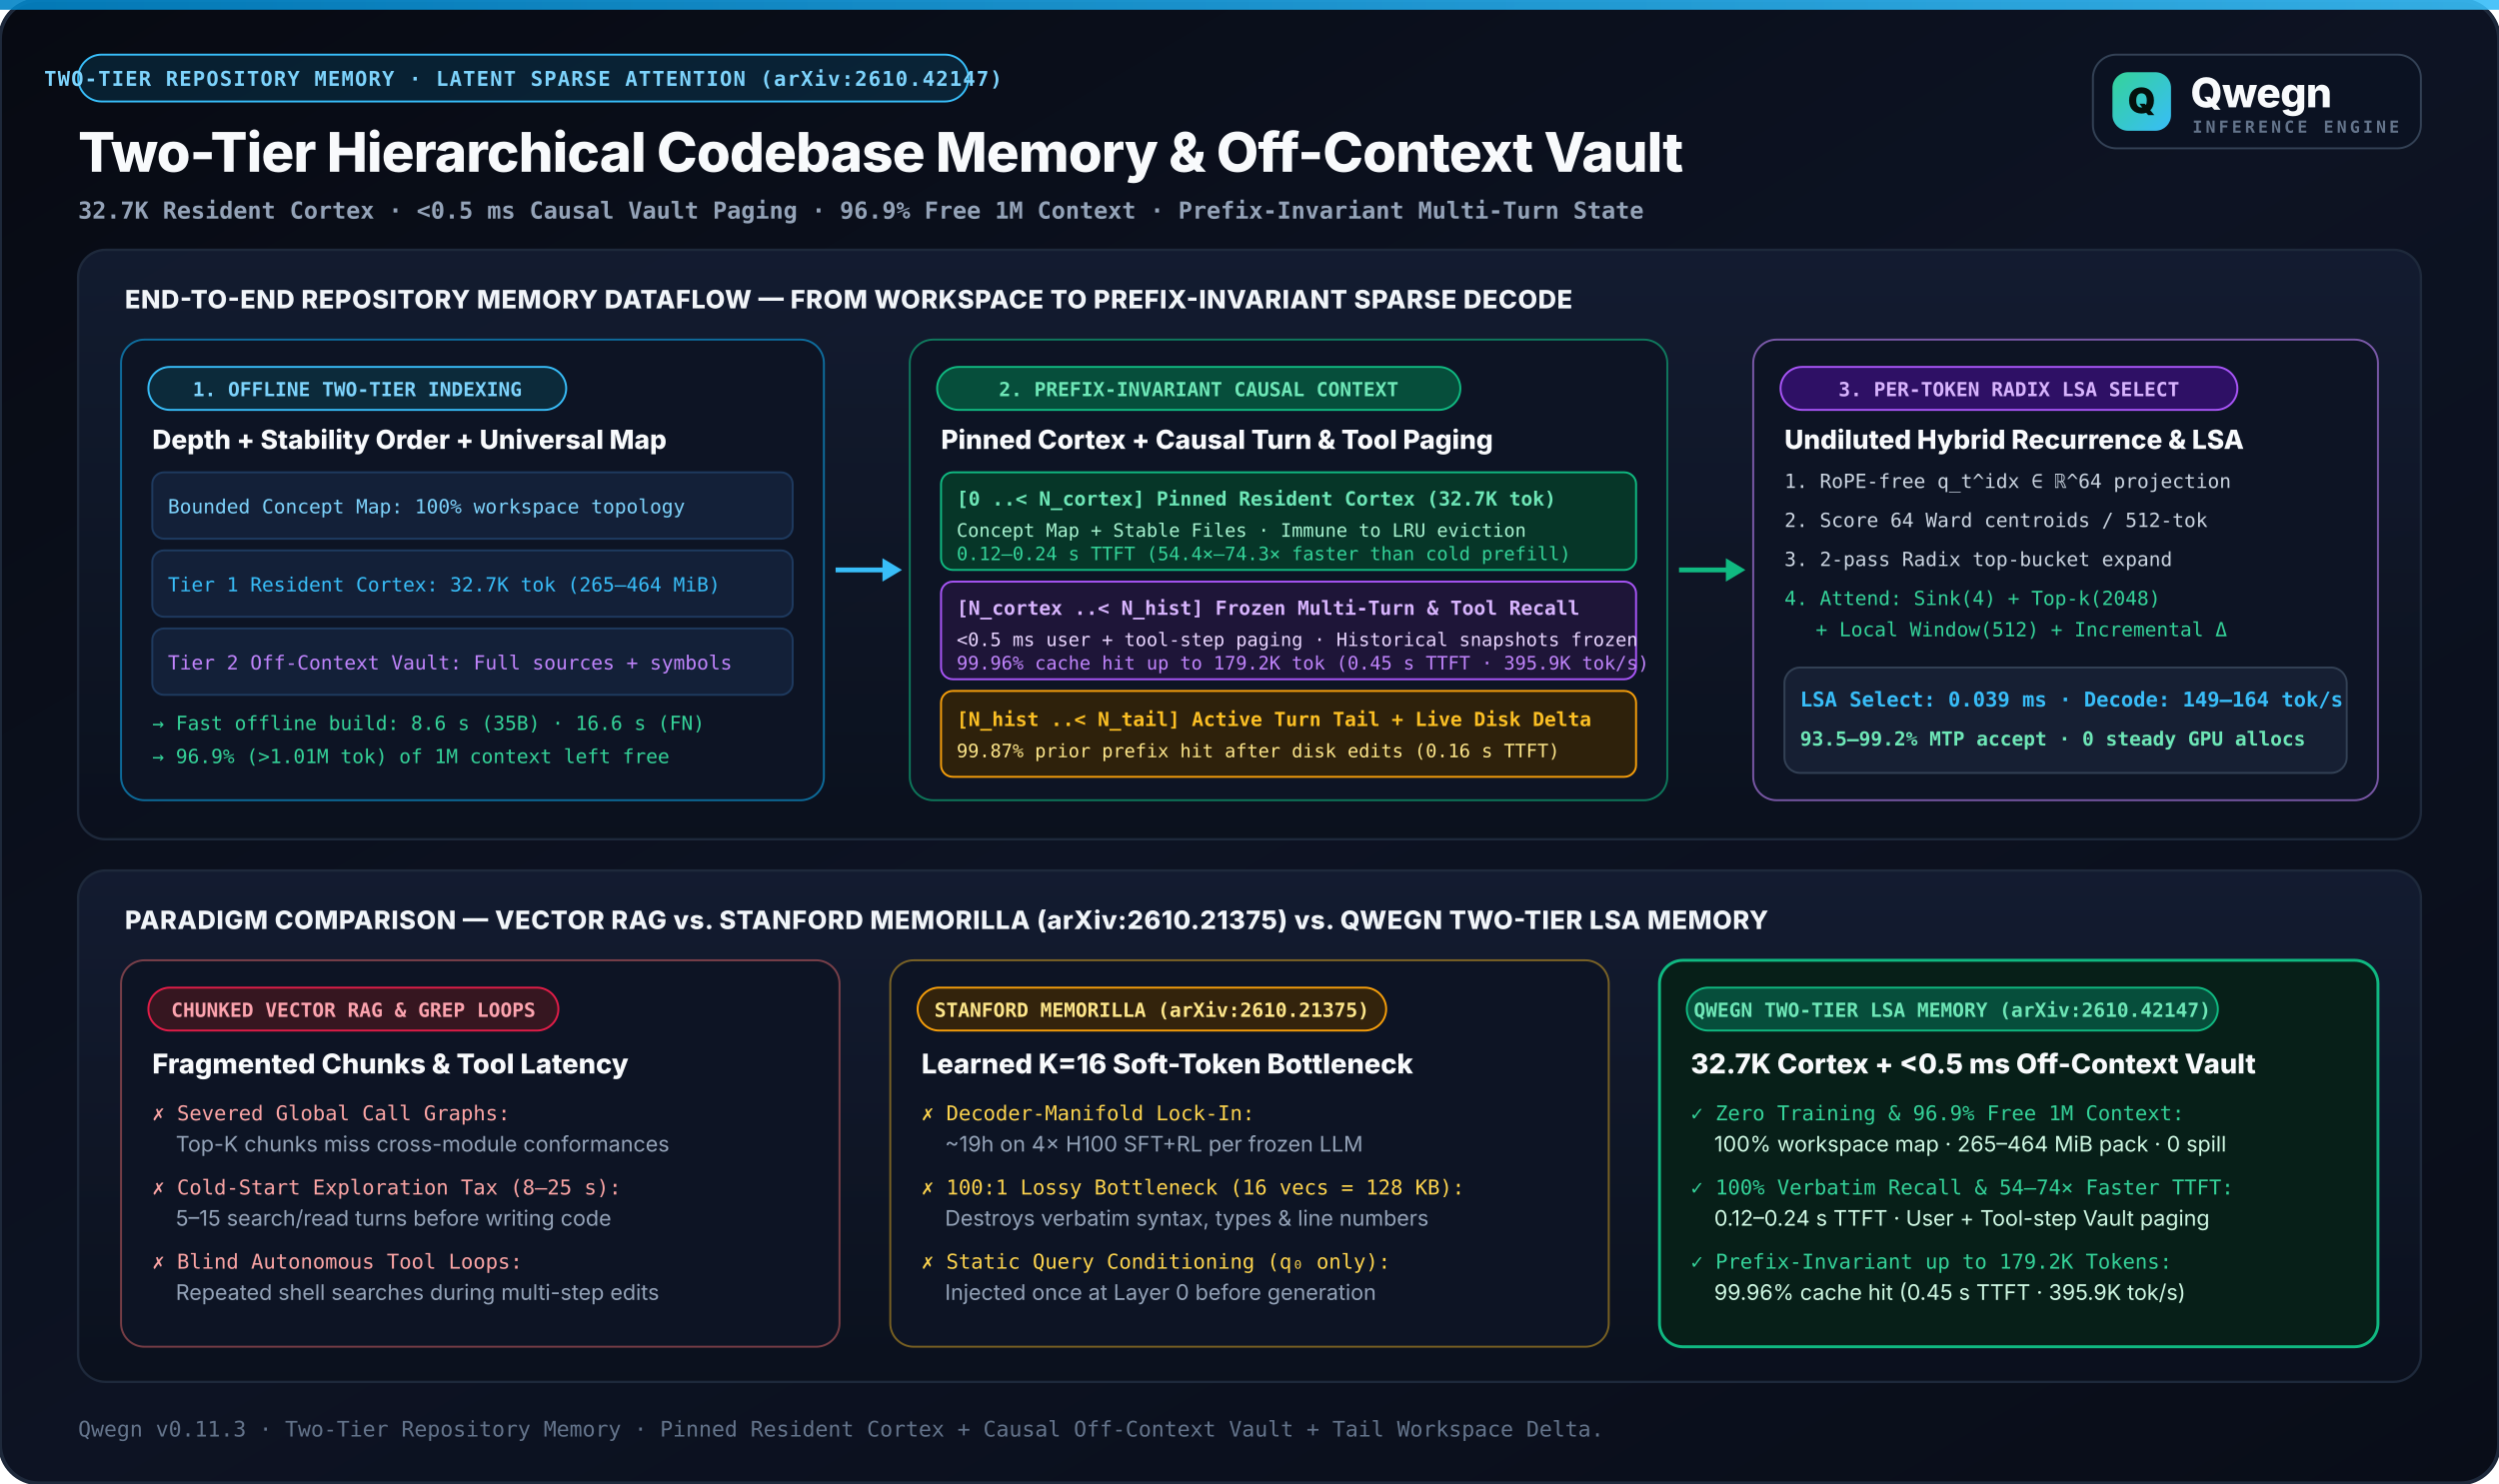
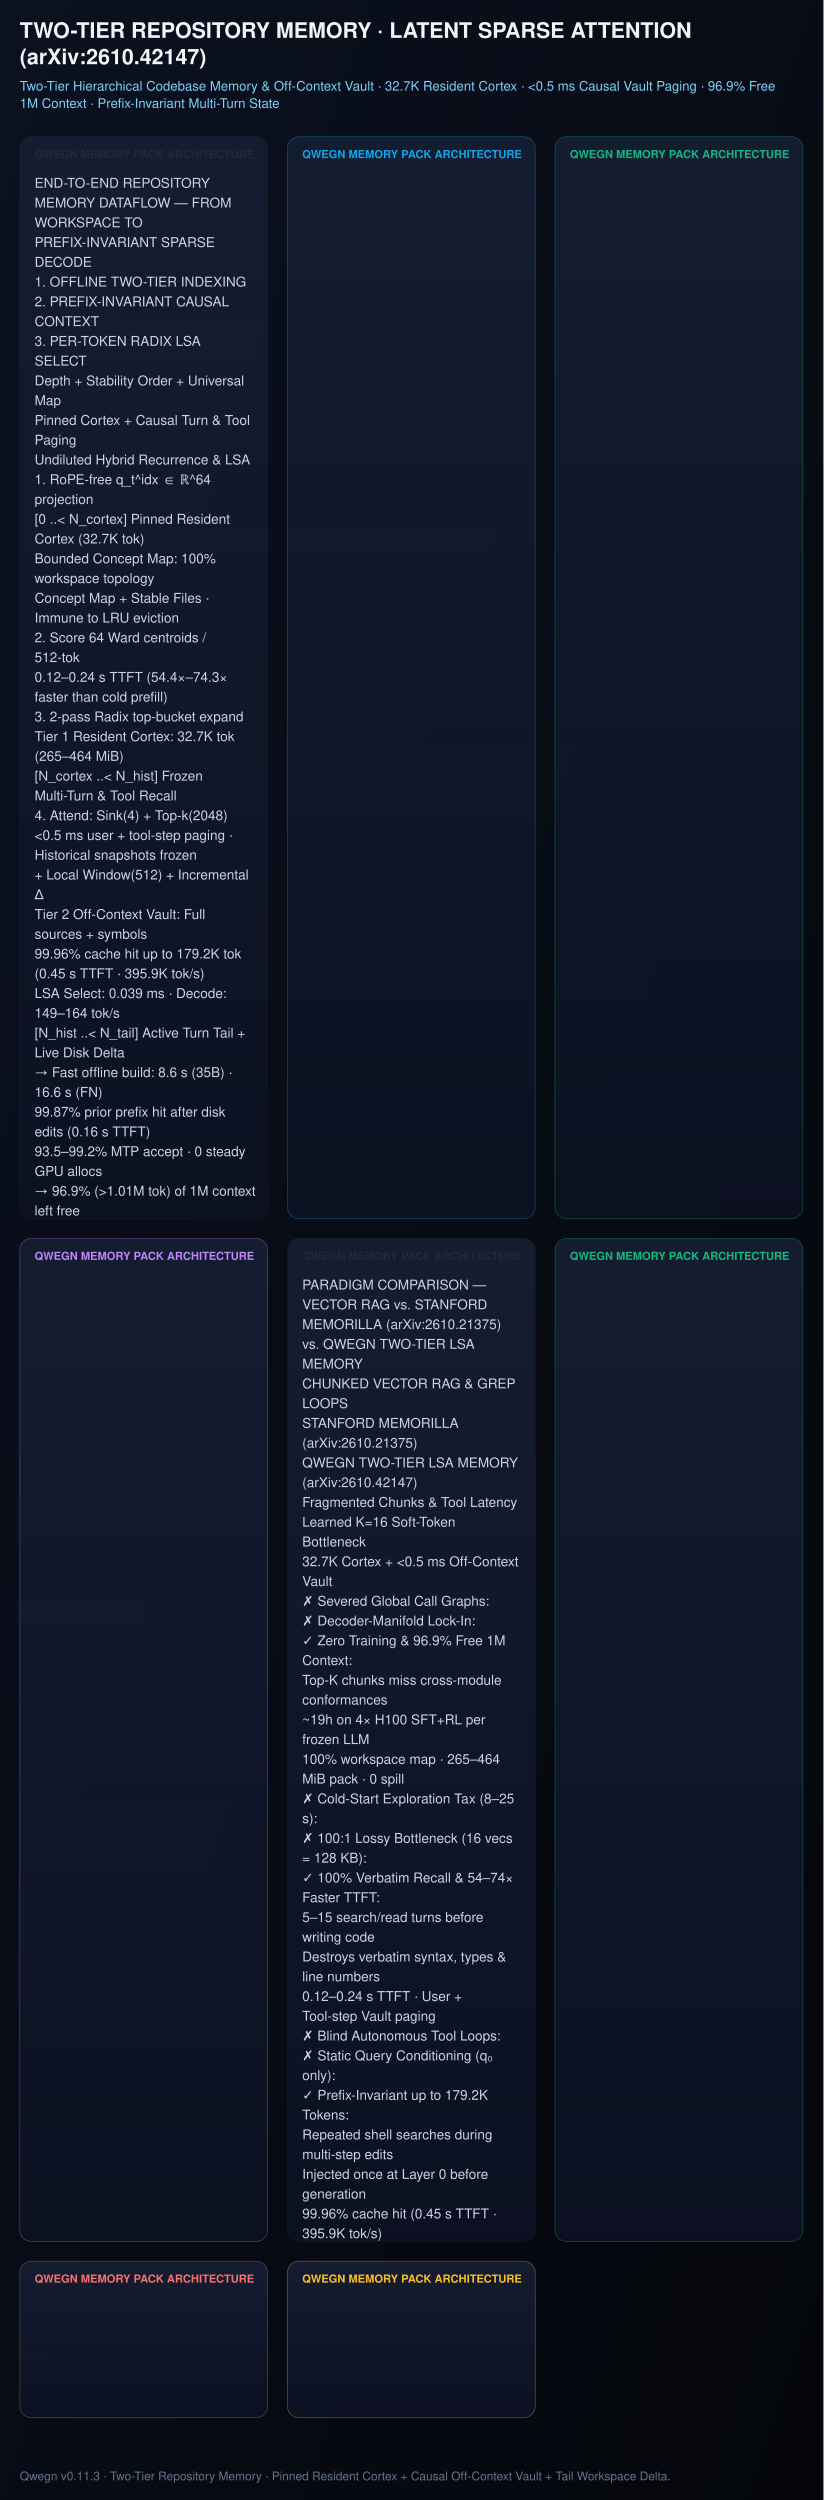
- <svg xmlns="http://www.w3.org/2000/svg" viewBox="0 0 1280 760" width="1280" height="760">
+ <svg xmlns="http://www.w3.org/2000/svg" viewBox="0 0 1000 3036" width="1000" height="3036">
  <defs>
-     <linearGradient id="bg" x1="0" y1="0" x2="1" y2="1">
-       <stop offset="0" stop-color="#070a12" />
-       <stop offset="0.5" stop-color="#0d1323" />
-       <stop offset="1" stop-color="#090d18" />
+     <linearGradient id="bg" x1="0%" y1="0%" x2="100%" y2="100%">
+       <stop offset="0%" stop-color="#0b1120" />
+       <stop offset="100%" stop-color="#04060a" />
    </linearGradient>
-     <linearGradient id="card" x1="0" y1="0" x2="0" y2="1">
-       <stop offset="0" stop-color="#131c31" stop-opacity="0.94" />
-       <stop offset="1" stop-color="#0b101d" stop-opacity="0.97" />
+     <linearGradient id="card" x1="0%" y1="0%" x2="0%" y2="100%">
+       <stop offset="0%" stop-color="#151d31" stop-opacity="0.97" />
+       <stop offset="100%" stop-color="#0c1122" stop-opacity="0.95" />
    </linearGradient>
-     <linearGradient id="cyGrad" x1="0" y1="0" x2="1" y2="0">
-       <stop offset="0" stop-color="#0284c7" />
-       <stop offset="1" stop-color="#38bdf8" />
-     </linearGradient>
-     <linearGradient id="mark" x1="0" y1="0" x2="1" y2="1">
-       <stop offset="0" stop-color="#34d399" />
-       <stop offset="1" stop-color="#38bdf8" />
-     </linearGradient>
-     <style>
-       .sans { font-family: -apple-system, BlinkMacSystemFont, "SF Pro Display", "Inter", system-ui, sans-serif; }
-       .mono { font-family: "SF Mono", "JetBrains Mono", Menlo, Consolas, monospace; }
-       .ct { font-size: 13px; font-weight: 800; fill: #f1f5f9; letter-spacing: 0.3px; }
-     </style>
  </defs>
-   <rect width="1280" height="760" rx="20" fill="url(#bg)" stroke="#1e293b" stroke-width="2" />
-   <rect x="0" y="0" width="1280" height="5" fill="url(#cyGrad)" opacity="0.9" />
-   <g transform="translate(40, 28)">
-     <rect width="456" height="24" rx="12" fill="#0ea5e9" fill-opacity="0.14" stroke="#38bdf8" />
-     <text x="228" y="16" text-anchor="middle" class="mono" font-size="10.5" font-weight="700" fill="#7dd3fc" letter-spacing="0.6">TWO-TIER REPOSITORY MEMORY · LATENT SPARSE ATTENTION (arXiv:2610.42147)</text>
-     <text x="0" y="60" class="sans" font-size="28" font-weight="800" fill="#f8fafc" letter-spacing="-0.4">Two-Tier Hierarchical Codebase Memory &amp; Off-Context Vault</text>
-     <text x="0" y="84" class="mono" font-size="12" font-weight="600" fill="#94a3b8">32.7K Resident Cortex · &lt;0.5 ms Causal Vault Paging · 96.9% Free 1M Context · Prefix-Invariant Multi-Turn State</text>
-   </g>
-   <g transform="translate(1072, 28)">
-     <rect width="168" height="48" rx="12" fill="#0b1222" stroke="#334155" stroke-width="1" />
-     <rect x="10" y="9" width="30" height="30" rx="8" fill="url(#mark)" />
-     <text x="25" y="30" text-anchor="middle" class="sans" font-size="18" font-weight="900" fill="#04110c">Q</text>
-     <text x="50" y="27" class="sans" font-size="21" font-weight="800" fill="#f8fafc" letter-spacing="-0.3">Qwegn</text>
-     <text x="51" y="40" class="mono" font-size="8.5" font-weight="700" fill="#64748b" letter-spacing="1.6">INFERENCE ENGINE</text>
-   </g>
-   <g transform="translate(40, 128)">
-     <rect width="1200" height="302" rx="14" fill="url(#card)" stroke="#1e293b" stroke-width="1.2" />
-     <text x="24" y="30" class="sans ct">END-TO-END REPOSITORY MEMORY DATAFLOW — FROM WORKSPACE TO PREFIX-INVARIANT SPARSE DECODE</text>
-     <g transform="translate(22, 46)">
-       <rect width="360" height="236" rx="12" fill="#0d1424" stroke="#0ea5e9" stroke-opacity="0.6" />
-       <rect x="14" y="14" width="214" height="22" rx="11" fill="#0c2a3a" stroke="#38bdf8" />
-       <text x="121" y="29" text-anchor="middle" class="mono" font-size="10" font-weight="700" fill="#7dd3fc">1. OFFLINE TWO-TIER INDEXING</text>
-       <text x="16" y="56" class="sans" font-size="13.5" font-weight="800" fill="#f8fafc">Depth + Stability Order + Universal Map</text>
-       <rect x="16" y="68" width="328" height="34" rx="6" fill="#132038" stroke="#1e3a5f" />
-       <text x="24" y="89" class="mono" font-size="10" fill="#7dd3fc">Bounded Concept Map: 100% workspace topology</text>
-       <rect x="16" y="108" width="328" height="34" rx="6" fill="#132038" stroke="#1e3a5f" />
-       <text x="24" y="129" class="mono" font-size="10" fill="#38bdf8">Tier 1 Resident Cortex: 32.7K tok (265–464 MiB)</text>
-       <rect x="16" y="148" width="328" height="34" rx="6" fill="#132038" stroke="#1e3a5f" />
-       <text x="24" y="169" class="mono" font-size="10" fill="#c084fc">Tier 2 Off-Context Vault: Full sources + symbols</text>
-       <text x="16" y="200" class="mono" font-size="10" fill="#34d399">→ Fast offline build: 8.6 s (35B) · 16.6 s (FN)</text>
-       <text x="16" y="217" class="mono" font-size="10" fill="#34d399">→ 96.9% (&gt;1.01M tok) of 1M context left free</text>
-     </g>
-     <g transform="translate(388, 154)">
-       <line x1="0" y1="10" x2="26" y2="10" stroke="#38bdf8" stroke-width="2.5" />
-       <polygon points="24,4 34,10 24,16" fill="#38bdf8" />
-     </g>
-     <g transform="translate(426, 46)">
-       <rect width="388" height="236" rx="12" fill="#0d1424" stroke="#10b981" stroke-opacity="0.6" />
-       <rect x="14" y="14" width="268" height="22" rx="11" fill="#064e3b" stroke="#10b981" />
-       <text x="148" y="29" text-anchor="middle" class="mono" font-size="10" font-weight="700" fill="#6ee7b7">2. PREFIX-INVARIANT CAUSAL CONTEXT</text>
-       <text x="16" y="56" class="sans" font-size="13.5" font-weight="800" fill="#f8fafc">Pinned Cortex + Causal Turn &amp; Tool Paging</text>
-       <rect x="16" y="68" width="356" height="50" rx="6" fill="#063628" stroke="#10b981" />
-       <text x="24" y="85" class="mono" font-size="10" font-weight="700" fill="#6ee7b7">[0 ..&lt; N_cortex] Pinned Resident Cortex (32.7K tok)</text>
-       <text x="24" y="101" class="mono" font-size="9.5" fill="#a7f3d0">Concept Map + Stable Files · Immune to LRU eviction</text>
-       <text x="24" y="113" class="mono" font-size="9.5" fill="#34d399">0.12–0.24 s TTFT (54.4×–74.3× faster than cold prefill)</text>
-       <rect x="16" y="124" width="356" height="50" rx="6" fill="#1e1538" stroke="#a855f7" />
-       <text x="24" y="141" class="mono" font-size="10" font-weight="700" fill="#d8b4fe">[N_cortex ..&lt; N_hist] Frozen Multi-Turn &amp; Tool Recall</text>
-       <text x="24" y="157" class="mono" font-size="9.5" fill="#e9d5ff">&lt;0.5 ms user + tool-step paging · Historical snapshots frozen</text>
-       <text x="24" y="169" class="mono" font-size="9.5" fill="#c084fc">99.96% cache hit up to 179.2K tok (0.45 s TTFT · 395.9K tok/s)</text>
-       <rect x="16" y="180" width="356" height="44" rx="6" fill="#2e210b" stroke="#f59e0b" />
-       <text x="24" y="198" class="mono" font-size="10" font-weight="700" fill="#fbbf24">[N_hist ..&lt; N_tail] Active Turn Tail + Live Disk Delta</text>
-       <text x="24" y="214" class="mono" font-size="9.5" fill="#fde68a">99.87% prior prefix hit after disk edits (0.16 s TTFT)</text>
-     </g>
-     <g transform="translate(820, 154)">
-       <line x1="0" y1="10" x2="26" y2="10" stroke="#10b981" stroke-width="2.5" />
-       <polygon points="24,4 34,10 24,16" fill="#10b981" />
-     </g>
-     <g transform="translate(858, 46)">
-       <rect width="320" height="236" rx="12" fill="#0d1424" stroke="#c084fc" stroke-opacity="0.6" />
-       <rect x="14" y="14" width="234" height="22" rx="11" fill="#2e1065" stroke="#a855f7" />
-       <text x="131" y="29" text-anchor="middle" class="mono" font-size="10" font-weight="700" fill="#d8b4fe">3. PER-TOKEN RADIX LSA SELECT</text>
-       <text x="16" y="56" class="sans" font-size="13.5" font-weight="800" fill="#f8fafc">Undiluted Hybrid Recurrence &amp; LSA</text>
-       <text x="16" y="76" class="mono" font-size="10" fill="#cbd5e1">1. RoPE-free q_t^idx ∈ ℝ^64 projection</text>
-       <text x="16" y="96" class="mono" font-size="10" fill="#cbd5e1">2. Score 64 Ward centroids / 512-tok</text>
-       <text x="16" y="116" class="mono" font-size="10" fill="#cbd5e1">3. 2-pass Radix top-bucket expand</text>
-       <text x="16" y="136" class="mono" font-size="10" fill="#34d399">4. Attend: Sink(4) + Top-k(2048)</text>
-       <text x="32" y="152" class="mono" font-size="10" fill="#34d399">+ Local Window(512) + Incremental Δ</text>
-       <rect x="16" y="168" width="288" height="54" rx="8" fill="#161f33" stroke="#334155" />
-       <text x="24" y="188" class="mono" font-size="10.5" font-weight="800" fill="#38bdf8">LSA Select: 0.039 ms · Decode: 149–164 tok/s</text>
-       <text x="24" y="208" class="mono" font-size="10" font-weight="600" fill="#6ee7b7">93.5–99.2% MTP accept · 0 steady GPU allocs</text>
-     </g>
-   </g>
-   <g transform="translate(40, 446)">
-     <rect width="1200" height="262" rx="14" fill="url(#card)" stroke="#1e293b" stroke-width="1.2" />
-     <text x="24" y="30" class="sans ct">PARADIGM COMPARISON — VECTOR RAG vs. STANFORD MEMORILLA (arXiv:2610.21375) vs. QWEGN TWO-TIER LSA MEMORY</text>
-     <g transform="translate(22, 46)">
-       <rect width="368" height="198" rx="12" fill="#0d1424" stroke="#f87171" stroke-opacity="0.45" />
-       <rect x="14" y="14" width="210" height="22" rx="11" fill="#361620" stroke="#e11d48" />
-       <text x="119" y="29" text-anchor="middle" class="mono" font-size="10" font-weight="700" fill="#fda4af">CHUNKED VECTOR RAG &amp; GREP LOOPS</text>
-       <text x="16" y="58" class="sans" font-size="14" font-weight="800" fill="#f8fafc">Fragmented Chunks &amp; Tool Latency</text>
-       <text x="16" y="82" class="mono" font-size="10.5" fill="#fca5a5">✗ Severed Global Call Graphs:</text>
-       <text x="28" y="98" class="sans" font-size="11" fill="#94a3b8">Top-K chunks miss cross-module conformances</text>
-       <text x="16" y="120" class="mono" font-size="10.5" fill="#fca5a5">✗ Cold-Start Exploration Tax (8–25 s):</text>
-       <text x="28" y="136" class="sans" font-size="11" fill="#94a3b8">5–15 search/read turns before writing code</text>
-       <text x="16" y="158" class="mono" font-size="10.5" fill="#fca5a5">✗ Blind Autonomous Tool Loops:</text>
-       <text x="28" y="174" class="sans" font-size="11" fill="#94a3b8">Repeated shell searches during multi-step edits</text>
-     </g>
-     <g transform="translate(416, 46)">
-       <rect width="368" height="198" rx="12" fill="#0d1424" stroke="#fbbf24" stroke-opacity="0.45" />
-       <rect x="14" y="14" width="240" height="22" rx="11" fill="#33230c" stroke="#f59e0b" />
-       <text x="134" y="29" text-anchor="middle" class="mono" font-size="10" font-weight="700" fill="#fde68a">STANFORD MEMORILLA (arXiv:2610.21375)</text>
-       <text x="16" y="58" class="sans" font-size="14" font-weight="800" fill="#f8fafc">Learned K=16 Soft-Token Bottleneck</text>
-       <text x="16" y="82" class="mono" font-size="10.5" fill="#fcd34d">✗ Decoder-Manifold Lock-In:</text>
-       <text x="28" y="98" class="sans" font-size="11" fill="#94a3b8">~19h on 4× H100 SFT+RL per frozen LLM</text>
-       <text x="16" y="120" class="mono" font-size="10.5" fill="#fcd34d">✗ 100:1 Lossy Bottleneck (16 vecs = 128 KB):</text>
-       <text x="28" y="136" class="sans" font-size="11" fill="#94a3b8">Destroys verbatim syntax, types &amp; line numbers</text>
-       <text x="16" y="158" class="mono" font-size="10.5" fill="#fcd34d">✗ Static Query Conditioning (q₀ only):</text>
-       <text x="28" y="174" class="sans" font-size="11" fill="#94a3b8">Injected once at Layer 0 before generation</text>
-     </g>
-     <g transform="translate(810, 46)">
-       <rect width="368" height="198" rx="12" fill="#071f18" stroke="#10b981" stroke-width="1.5" />
-       <rect x="14" y="14" width="272" height="22" rx="11" fill="#064e3b" stroke="#10b981" />
-       <text x="150" y="29" text-anchor="middle" class="mono" font-size="10" font-weight="700" fill="#6ee7b7">QWEGN TWO-TIER LSA MEMORY (arXiv:2610.42147)</text>
-       <text x="16" y="58" class="sans" font-size="14" font-weight="800" fill="#f8fafc">32.7K Cortex + &lt;0.5 ms Off-Context Vault</text>
-       <text x="16" y="82" class="mono" font-size="10.5" fill="#34d399">✓ Zero Training &amp; 96.9% Free 1M Context:</text>
-       <text x="28" y="98" class="sans" font-size="11" fill="#d1fae5">100% workspace map · 265–464 MiB pack · 0 spill</text>
-       <text x="16" y="120" class="mono" font-size="10.5" fill="#34d399">✓ 100% Verbatim Recall &amp; 54–74× Faster TTFT:</text>
-       <text x="28" y="136" class="sans" font-size="11" fill="#d1fae5">0.12–0.24 s TTFT · User + Tool-step Vault paging</text>
-       <text x="16" y="158" class="mono" font-size="10.5" fill="#34d399">✓ Prefix-Invariant up to 179.2K Tokens:</text>
-       <text x="28" y="174" class="sans" font-size="11" fill="#d1fae5">99.96% cache hit (0.45 s TTFT · 395.9K tok/s)</text>
-     </g>
-   </g>
-   <text x="40" y="736" class="mono" font-size="11" fill="#64748b">Qwegn v0.11.3 · Two-Tier Repository Memory · Pinned Resident Cortex + Causal Off-Context Vault + Tail Workspace Delta.</text>
+   <rect width="1000" height="3036" fill="url(#bg)" />
+   <text x="24" y="46" font-family="Helvetica Neue,Helvetica,Arial" font-size="26" font-weight="bold" fill="#f1f5f9">TWO-TIER REPOSITORY MEMORY · LATENT SPARSE ATTENTION</text>
+   <text x="24" y="78" font-family="Helvetica Neue,Helvetica,Arial" font-size="26" font-weight="bold" fill="#f1f5f9">(arXiv:2610.42147)</text>
+   <text x="24" y="110" font-family="Helvetica,Arial" font-size="16" fill="#7dd3fc">Two-Tier Hierarchical Codebase Memory &amp; Off-Context Vault · 32.7K Resident Cortex · &lt;0.5 ms Causal Vault Paging · 96.9% Free</text>
+   <text x="24" y="131" font-family="Helvetica,Arial" font-size="16" fill="#7dd3fc">1M Context · Prefix-Invariant Multi-Turn State</text>
+   <rect x="24" y="166" width="301" height="1314" rx="14" fill="url(#card)" stroke="#1e293b" stroke-opacity="0.35" />
+   <text x="42" y="192" font-family="Helvetica,Arial" font-size="13.5" font-weight="bold" fill="#1e293b">QWEGN MEMORY PACK ARCHITECTURE</text>
+   <text x="42" y="228" font-family="Helvetica,Arial" font-size="16.5" fill="#cbd5e1">END-TO-END REPOSITORY</text>
+   <text x="42" y="252" font-family="Helvetica,Arial" font-size="16.5" fill="#cbd5e1">MEMORY DATAFLOW — FROM</text>
+   <text x="42" y="276" font-family="Helvetica,Arial" font-size="16.5" fill="#cbd5e1">WORKSPACE TO</text>
+   <text x="42" y="300" font-family="Helvetica,Arial" font-size="16.5" fill="#cbd5e1">PREFIX-INVARIANT SPARSE</text>
+   <text x="42" y="324" font-family="Helvetica,Arial" font-size="16.5" fill="#cbd5e1">DECODE</text>
+   <text x="42" y="348" font-family="Helvetica,Arial" font-size="16.5" fill="#cbd5e1">1. OFFLINE TWO-TIER INDEXING</text>
+   <text x="42" y="372" font-family="Helvetica,Arial" font-size="16.5" fill="#cbd5e1">2. PREFIX-INVARIANT CAUSAL</text>
+   <text x="42" y="396" font-family="Helvetica,Arial" font-size="16.5" fill="#cbd5e1">CONTEXT</text>
+   <text x="42" y="420" font-family="Helvetica,Arial" font-size="16.5" fill="#cbd5e1">3. PER-TOKEN RADIX LSA</text>
+   <text x="42" y="444" font-family="Helvetica,Arial" font-size="16.5" fill="#cbd5e1">SELECT</text>
+   <text x="42" y="468" font-family="Helvetica,Arial" font-size="16.5" fill="#cbd5e1">Depth + Stability Order + Universal</text>
+   <text x="42" y="492" font-family="Helvetica,Arial" font-size="16.5" fill="#cbd5e1">Map</text>
+   <text x="42" y="516" font-family="Helvetica,Arial" font-size="16.5" fill="#cbd5e1">Pinned Cortex + Causal Turn &amp; Tool</text>
+   <text x="42" y="540" font-family="Helvetica,Arial" font-size="16.5" fill="#cbd5e1">Paging</text>
+   <text x="42" y="564" font-family="Helvetica,Arial" font-size="16.5" fill="#cbd5e1">Undiluted Hybrid Recurrence &amp; LSA</text>
+   <text x="42" y="588" font-family="Helvetica,Arial" font-size="16.5" fill="#cbd5e1">1. RoPE-free q_t^idx ∈ ℝ^64</text>
+   <text x="42" y="612" font-family="Helvetica,Arial" font-size="16.5" fill="#cbd5e1">projection</text>
+   <text x="42" y="636" font-family="Helvetica,Arial" font-size="16.5" fill="#cbd5e1">[0 ..&lt; N_cortex] Pinned Resident</text>
+   <text x="42" y="660" font-family="Helvetica,Arial" font-size="16.5" fill="#cbd5e1">Cortex (32.7K tok)</text>
+   <text x="42" y="684" font-family="Helvetica,Arial" font-size="16.5" fill="#cbd5e1">Bounded Concept Map: 100%</text>
+   <text x="42" y="708" font-family="Helvetica,Arial" font-size="16.5" fill="#cbd5e1">workspace topology</text>
+   <text x="42" y="732" font-family="Helvetica,Arial" font-size="16.5" fill="#cbd5e1">Concept Map + Stable Files ·</text>
+   <text x="42" y="756" font-family="Helvetica,Arial" font-size="16.5" fill="#cbd5e1">Immune to LRU eviction</text>
+   <text x="42" y="780" font-family="Helvetica,Arial" font-size="16.5" fill="#cbd5e1">2. Score 64 Ward centroids /</text>
+   <text x="42" y="804" font-family="Helvetica,Arial" font-size="16.5" fill="#cbd5e1">512-tok</text>
+   <text x="42" y="828" font-family="Helvetica,Arial" font-size="16.5" fill="#cbd5e1">0.12–0.24 s TTFT (54.4×–74.3×</text>
+   <text x="42" y="852" font-family="Helvetica,Arial" font-size="16.5" fill="#cbd5e1">faster than cold prefill)</text>
+   <text x="42" y="876" font-family="Helvetica,Arial" font-size="16.5" fill="#cbd5e1">3. 2-pass Radix top-bucket expand</text>
+   <text x="42" y="900" font-family="Helvetica,Arial" font-size="16.5" fill="#cbd5e1">Tier 1 Resident Cortex: 32.7K tok</text>
+   <text x="42" y="924" font-family="Helvetica,Arial" font-size="16.5" fill="#cbd5e1">(265–464 MiB)</text>
+   <text x="42" y="948" font-family="Helvetica,Arial" font-size="16.5" fill="#cbd5e1">[N_cortex ..&lt; N_hist] Frozen</text>
+   <text x="42" y="972" font-family="Helvetica,Arial" font-size="16.5" fill="#cbd5e1">Multi-Turn &amp; Tool Recall</text>
+   <text x="42" y="996" font-family="Helvetica,Arial" font-size="16.5" fill="#cbd5e1">4. Attend: Sink(4) + Top-k(2048)</text>
+   <text x="42" y="1020" font-family="Helvetica,Arial" font-size="16.5" fill="#cbd5e1">&lt;0.5 ms user + tool-step paging ·</text>
+   <text x="42" y="1044" font-family="Helvetica,Arial" font-size="16.5" fill="#cbd5e1">Historical snapshots frozen</text>
+   <text x="42" y="1068" font-family="Helvetica,Arial" font-size="16.5" fill="#cbd5e1">+ Local Window(512) + Incremental</text>
+   <text x="42" y="1092" font-family="Helvetica,Arial" font-size="16.5" fill="#cbd5e1">Δ</text>
+   <text x="42" y="1116" font-family="Helvetica,Arial" font-size="16.5" fill="#cbd5e1">Tier 2 Off-Context Vault: Full</text>
+   <text x="42" y="1140" font-family="Helvetica,Arial" font-size="16.5" fill="#cbd5e1">sources + symbols</text>
+   <text x="42" y="1164" font-family="Helvetica,Arial" font-size="16.5" fill="#cbd5e1">99.96% cache hit up to 179.2K tok</text>
+   <text x="42" y="1188" font-family="Helvetica,Arial" font-size="16.5" fill="#cbd5e1">(0.45 s TTFT · 395.9K tok/s)</text>
+   <text x="42" y="1212" font-family="Helvetica,Arial" font-size="16.5" fill="#cbd5e1">LSA Select: 0.039 ms · Decode:</text>
+   <text x="42" y="1236" font-family="Helvetica,Arial" font-size="16.5" fill="#cbd5e1">149–164 tok/s</text>
+   <text x="42" y="1260" font-family="Helvetica,Arial" font-size="16.5" fill="#cbd5e1">[N_hist ..&lt; N_tail] Active Turn Tail +</text>
+   <text x="42" y="1284" font-family="Helvetica,Arial" font-size="16.5" fill="#cbd5e1">Live Disk Delta</text>
+   <text x="42" y="1308" font-family="Helvetica,Arial" font-size="16.5" fill="#cbd5e1">→ Fast offline build: 8.6 s (35B) ·</text>
+   <text x="42" y="1332" font-family="Helvetica,Arial" font-size="16.5" fill="#cbd5e1">16.6 s (FN)</text>
+   <text x="42" y="1356" font-family="Helvetica,Arial" font-size="16.5" fill="#cbd5e1">99.87% prior prefix hit after disk</text>
+   <text x="42" y="1380" font-family="Helvetica,Arial" font-size="16.5" fill="#cbd5e1">edits (0.16 s TTFT)</text>
+   <text x="42" y="1404" font-family="Helvetica,Arial" font-size="16.5" fill="#cbd5e1">93.5–99.2% MTP accept · 0 steady</text>
+   <text x="42" y="1428" font-family="Helvetica,Arial" font-size="16.5" fill="#cbd5e1">GPU allocs</text>
+   <text x="42" y="1452" font-family="Helvetica,Arial" font-size="16.5" fill="#cbd5e1">→ 96.9% (&gt;1.01M tok) of 1M context</text>
+   <text x="42" y="1476" font-family="Helvetica,Arial" font-size="16.5" fill="#cbd5e1">left free</text>
+   <rect x="349" y="166" width="301" height="1314" rx="14" fill="url(#card)" stroke="#0ea5e9" stroke-opacity="0.35" />
+   <text x="367" y="192" font-family="Helvetica,Arial" font-size="13.5" font-weight="bold" fill="#0ea5e9">QWEGN MEMORY PACK ARCHITECTURE</text>
+   <rect x="674" y="166" width="301" height="1314" rx="14" fill="url(#card)" stroke="#10b981" stroke-opacity="0.35" />
+   <text x="692" y="192" font-family="Helvetica,Arial" font-size="13.5" font-weight="bold" fill="#10b981">QWEGN MEMORY PACK ARCHITECTURE</text>
+   <rect x="24" y="1504" width="301" height="1218" rx="14" fill="url(#card)" stroke="#c084fc" stroke-opacity="0.35" />
+   <text x="42" y="1530" font-family="Helvetica,Arial" font-size="13.5" font-weight="bold" fill="#c084fc">QWEGN MEMORY PACK ARCHITECTURE</text>
+   <rect x="349" y="1504" width="301" height="1218" rx="14" fill="url(#card)" stroke="#1e293b" stroke-opacity="0.35" />
+   <text x="367" y="1530" font-family="Helvetica,Arial" font-size="13.5" font-weight="bold" fill="#1e293b">QWEGN MEMORY PACK ARCHITECTURE</text>
+   <text x="367" y="1566" font-family="Helvetica,Arial" font-size="16.5" fill="#cbd5e1">PARADIGM COMPARISON —</text>
+   <text x="367" y="1590" font-family="Helvetica,Arial" font-size="16.5" fill="#cbd5e1">VECTOR RAG vs. STANFORD</text>
+   <text x="367" y="1614" font-family="Helvetica,Arial" font-size="16.5" fill="#cbd5e1">MEMORILLA (arXiv:2610.21375)</text>
+   <text x="367" y="1638" font-family="Helvetica,Arial" font-size="16.5" fill="#cbd5e1">vs. QWEGN TWO-TIER LSA</text>
+   <text x="367" y="1662" font-family="Helvetica,Arial" font-size="16.5" fill="#cbd5e1">MEMORY</text>
+   <text x="367" y="1686" font-family="Helvetica,Arial" font-size="16.5" fill="#cbd5e1">CHUNKED VECTOR RAG &amp; GREP</text>
+   <text x="367" y="1710" font-family="Helvetica,Arial" font-size="16.5" fill="#cbd5e1">LOOPS</text>
+   <text x="367" y="1734" font-family="Helvetica,Arial" font-size="16.5" fill="#cbd5e1">STANFORD MEMORILLA</text>
+   <text x="367" y="1758" font-family="Helvetica,Arial" font-size="16.5" fill="#cbd5e1">(arXiv:2610.21375)</text>
+   <text x="367" y="1782" font-family="Helvetica,Arial" font-size="16.5" fill="#cbd5e1">QWEGN TWO-TIER LSA MEMORY</text>
+   <text x="367" y="1806" font-family="Helvetica,Arial" font-size="16.5" fill="#cbd5e1">(arXiv:2610.42147)</text>
+   <text x="367" y="1830" font-family="Helvetica,Arial" font-size="16.5" fill="#cbd5e1">Fragmented Chunks &amp; Tool Latency</text>
+   <text x="367" y="1854" font-family="Helvetica,Arial" font-size="16.5" fill="#cbd5e1">Learned K=16 Soft-Token</text>
+   <text x="367" y="1878" font-family="Helvetica,Arial" font-size="16.5" fill="#cbd5e1">Bottleneck</text>
+   <text x="367" y="1902" font-family="Helvetica,Arial" font-size="16.5" fill="#cbd5e1">32.7K Cortex + &lt;0.5 ms Off-Context</text>
+   <text x="367" y="1926" font-family="Helvetica,Arial" font-size="16.5" fill="#cbd5e1">Vault</text>
+   <text x="367" y="1950" font-family="Helvetica,Arial" font-size="16.5" fill="#cbd5e1">✗ Severed Global Call Graphs:</text>
+   <text x="367" y="1974" font-family="Helvetica,Arial" font-size="16.5" fill="#cbd5e1">✗ Decoder-Manifold Lock-In:</text>
+   <text x="367" y="1998" font-family="Helvetica,Arial" font-size="16.5" fill="#cbd5e1">✓ Zero Training &amp; 96.9% Free 1M</text>
+   <text x="367" y="2022" font-family="Helvetica,Arial" font-size="16.5" fill="#cbd5e1">Context:</text>
+   <text x="367" y="2046" font-family="Helvetica,Arial" font-size="16.5" fill="#cbd5e1">Top-K chunks miss cross-module</text>
+   <text x="367" y="2070" font-family="Helvetica,Arial" font-size="16.5" fill="#cbd5e1">conformances</text>
+   <text x="367" y="2094" font-family="Helvetica,Arial" font-size="16.5" fill="#cbd5e1">~19h on 4× H100 SFT+RL per</text>
+   <text x="367" y="2118" font-family="Helvetica,Arial" font-size="16.5" fill="#cbd5e1">frozen LLM</text>
+   <text x="367" y="2142" font-family="Helvetica,Arial" font-size="16.5" fill="#cbd5e1">100% workspace map · 265–464</text>
+   <text x="367" y="2166" font-family="Helvetica,Arial" font-size="16.5" fill="#cbd5e1">MiB pack · 0 spill</text>
+   <text x="367" y="2190" font-family="Helvetica,Arial" font-size="16.5" fill="#cbd5e1">✗ Cold-Start Exploration Tax (8–25</text>
+   <text x="367" y="2214" font-family="Helvetica,Arial" font-size="16.5" fill="#cbd5e1">s):</text>
+   <text x="367" y="2238" font-family="Helvetica,Arial" font-size="16.5" fill="#cbd5e1">✗ 100:1 Lossy Bottleneck (16 vecs</text>
+   <text x="367" y="2262" font-family="Helvetica,Arial" font-size="16.5" fill="#cbd5e1">= 128 KB):</text>
+   <text x="367" y="2286" font-family="Helvetica,Arial" font-size="16.5" fill="#cbd5e1">✓ 100% Verbatim Recall &amp; 54–74×</text>
+   <text x="367" y="2310" font-family="Helvetica,Arial" font-size="16.5" fill="#cbd5e1">Faster TTFT:</text>
+   <text x="367" y="2334" font-family="Helvetica,Arial" font-size="16.5" fill="#cbd5e1">5–15 search/read turns before</text>
+   <text x="367" y="2358" font-family="Helvetica,Arial" font-size="16.5" fill="#cbd5e1">writing code</text>
+   <text x="367" y="2382" font-family="Helvetica,Arial" font-size="16.5" fill="#cbd5e1">Destroys verbatim syntax, types &amp;</text>
+   <text x="367" y="2406" font-family="Helvetica,Arial" font-size="16.5" fill="#cbd5e1">line numbers</text>
+   <text x="367" y="2430" font-family="Helvetica,Arial" font-size="16.5" fill="#cbd5e1">0.12–0.24 s TTFT · User +</text>
+   <text x="367" y="2454" font-family="Helvetica,Arial" font-size="16.5" fill="#cbd5e1">Tool-step Vault paging</text>
+   <text x="367" y="2478" font-family="Helvetica,Arial" font-size="16.5" fill="#cbd5e1">✗ Blind Autonomous Tool Loops:</text>
+   <text x="367" y="2502" font-family="Helvetica,Arial" font-size="16.5" fill="#cbd5e1">✗ Static Query Conditioning (q₀</text>
+   <text x="367" y="2526" font-family="Helvetica,Arial" font-size="16.5" fill="#cbd5e1">only):</text>
+   <text x="367" y="2550" font-family="Helvetica,Arial" font-size="16.5" fill="#cbd5e1">✓ Prefix-Invariant up to 179.2K</text>
+   <text x="367" y="2574" font-family="Helvetica,Arial" font-size="16.5" fill="#cbd5e1">Tokens:</text>
+   <text x="367" y="2598" font-family="Helvetica,Arial" font-size="16.5" fill="#cbd5e1">Repeated shell searches during</text>
+   <text x="367" y="2622" font-family="Helvetica,Arial" font-size="16.5" fill="#cbd5e1">multi-step edits</text>
+   <text x="367" y="2646" font-family="Helvetica,Arial" font-size="16.5" fill="#cbd5e1">Injected once at Layer 0 before</text>
+   <text x="367" y="2670" font-family="Helvetica,Arial" font-size="16.5" fill="#cbd5e1">generation</text>
+   <text x="367" y="2694" font-family="Helvetica,Arial" font-size="16.5" fill="#cbd5e1">99.96% cache hit (0.45 s TTFT ·</text>
+   <text x="367" y="2718" font-family="Helvetica,Arial" font-size="16.5" fill="#cbd5e1">395.9K tok/s)</text>
+   <rect x="674" y="1504" width="301" height="1218" rx="14" fill="url(#card)" stroke="#10b981" stroke-opacity="0.35" />
+   <text x="692" y="1530" font-family="Helvetica,Arial" font-size="13.5" font-weight="bold" fill="#10b981">QWEGN MEMORY PACK ARCHITECTURE</text>
+   <rect x="24" y="2746" width="301" height="190" rx="14" fill="url(#card)" stroke="#f87171" stroke-opacity="0.35" />
+   <text x="42" y="2772" font-family="Helvetica,Arial" font-size="13.5" font-weight="bold" fill="#f87171">QWEGN MEMORY PACK ARCHITECTURE</text>
+   <rect x="349" y="2746" width="301" height="190" rx="14" fill="url(#card)" stroke="#fbbf24" stroke-opacity="0.35" />
+   <text x="367" y="2772" font-family="Helvetica,Arial" font-size="13.5" font-weight="bold" fill="#fbbf24">QWEGN MEMORY PACK ARCHITECTURE</text>
+   <text x="24" y="3012" font-family="Helvetica,Arial" font-size="14.5" fill="#64748b">Qwegn v0.11.3 · Two-Tier Repository Memory · Pinned Resident Cortex + Causal Off-Context Vault + Tail Workspace Delta.</text>
</svg>
